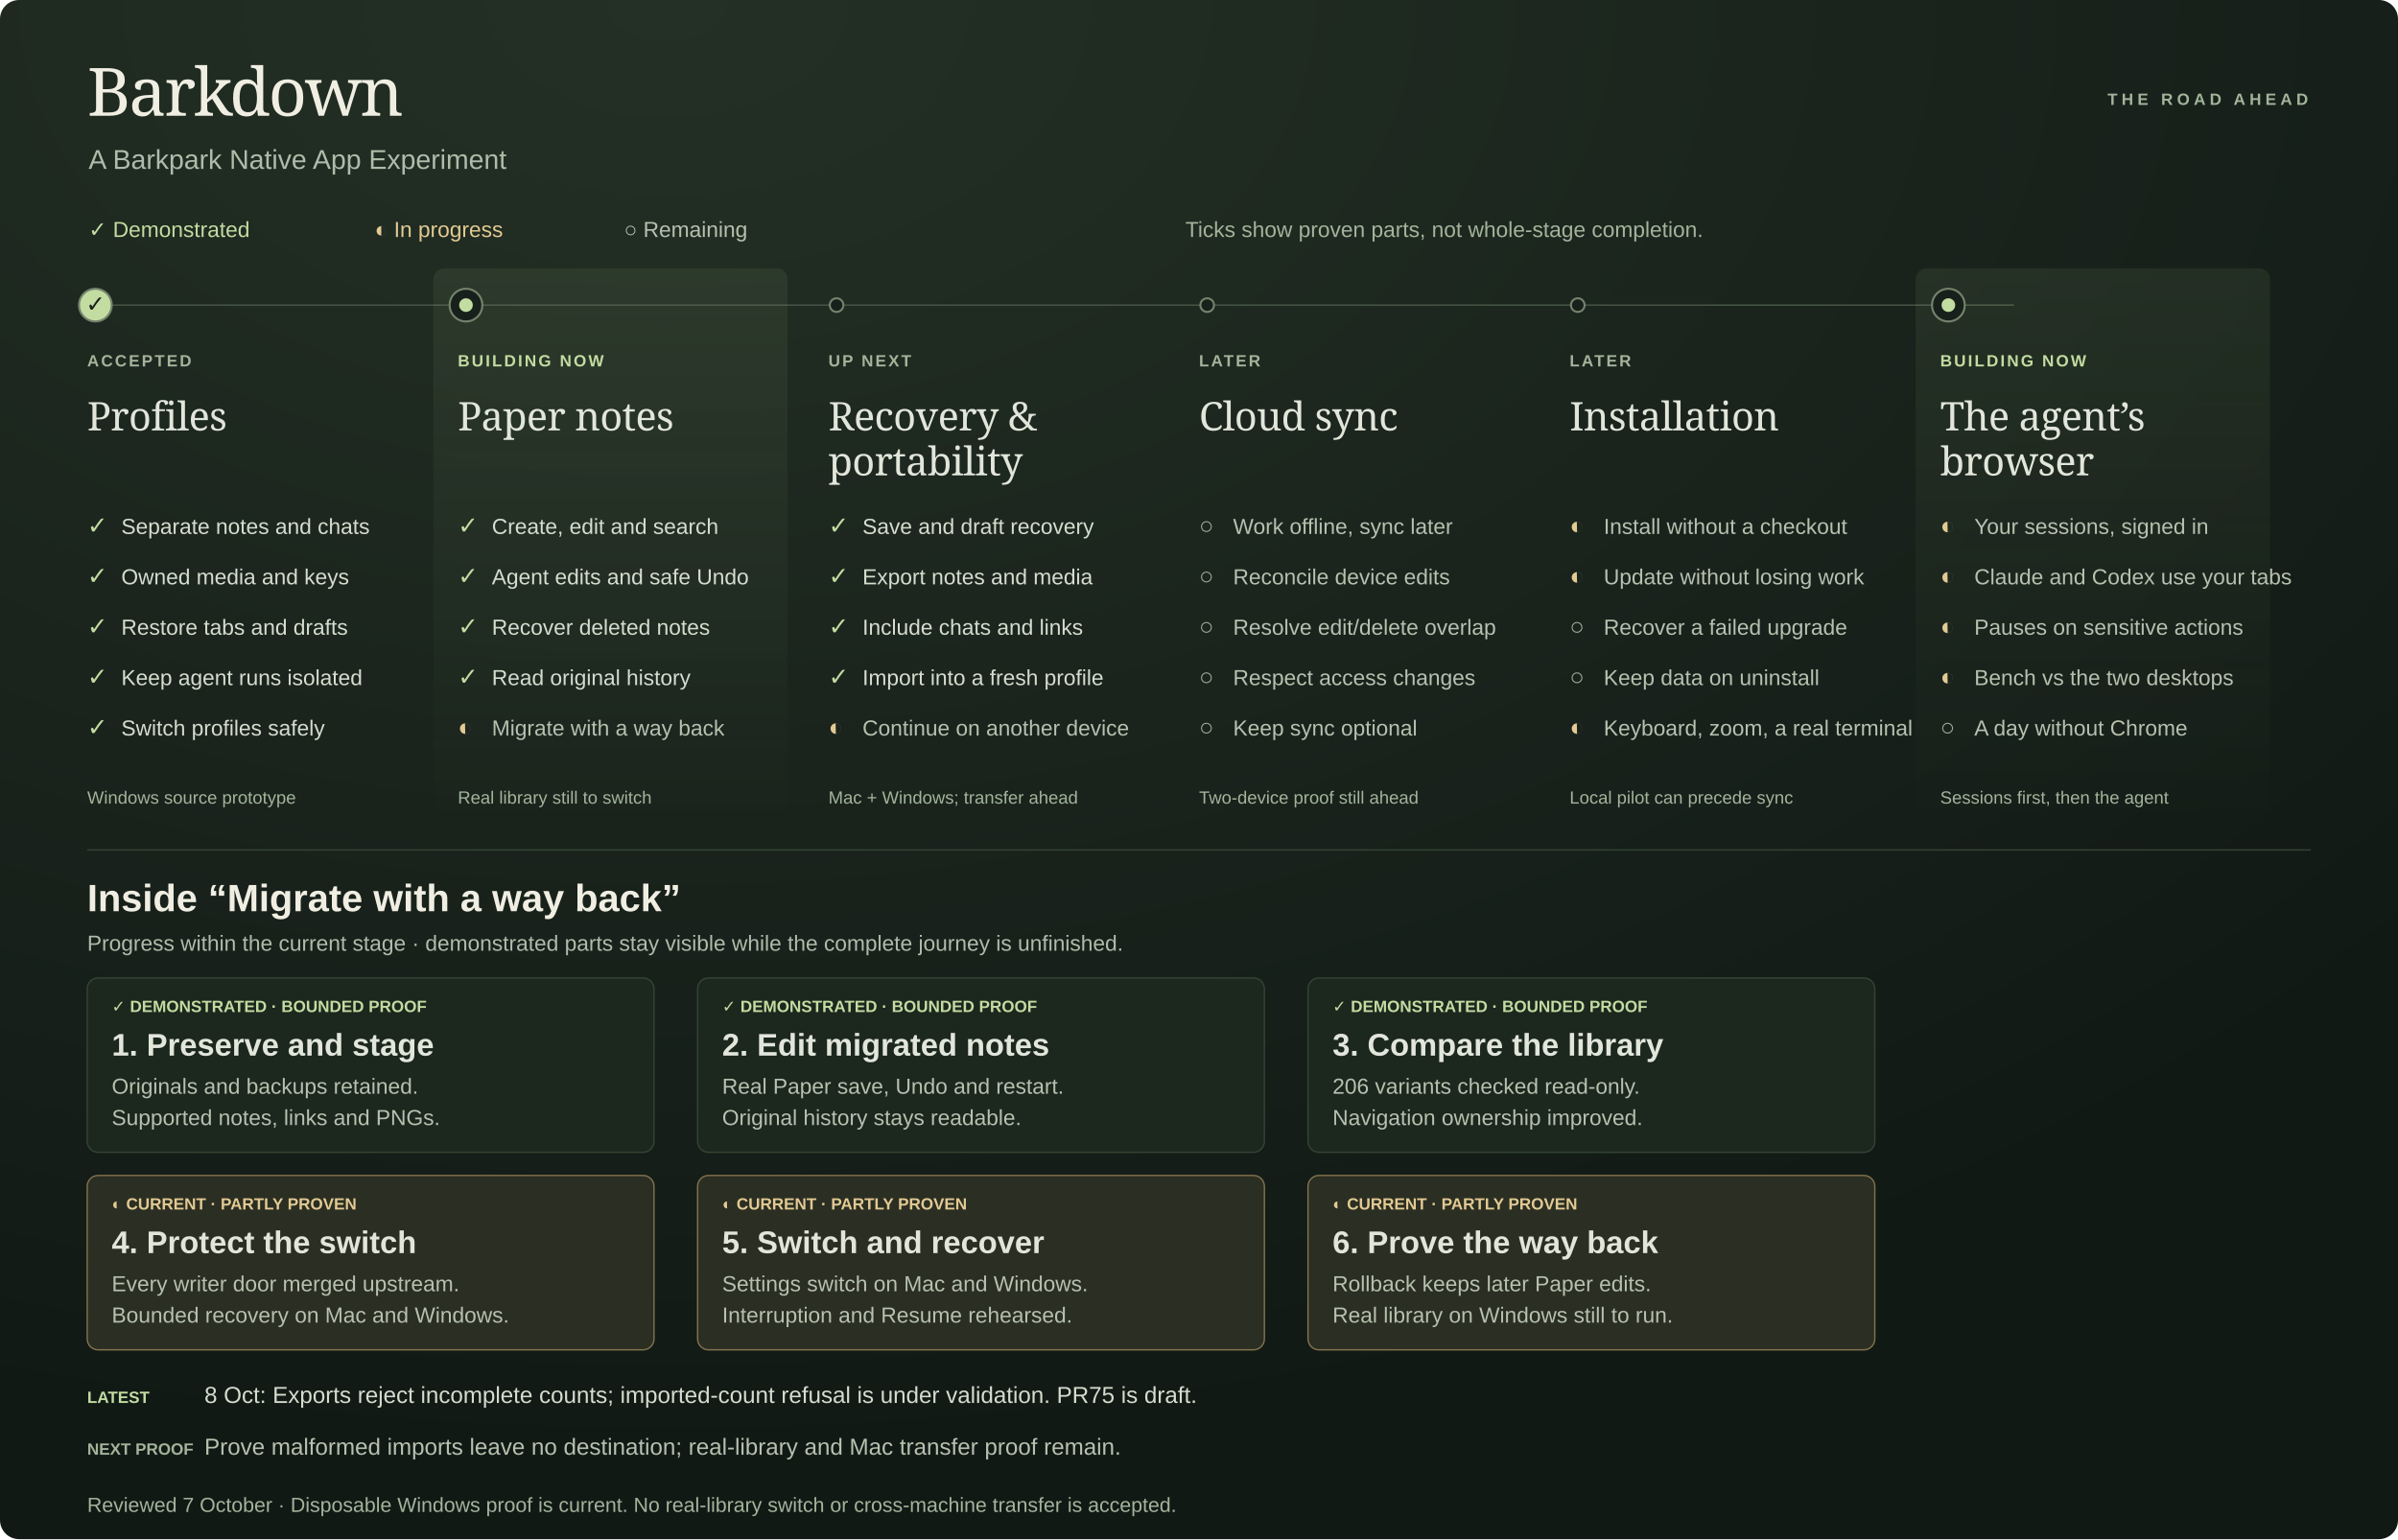
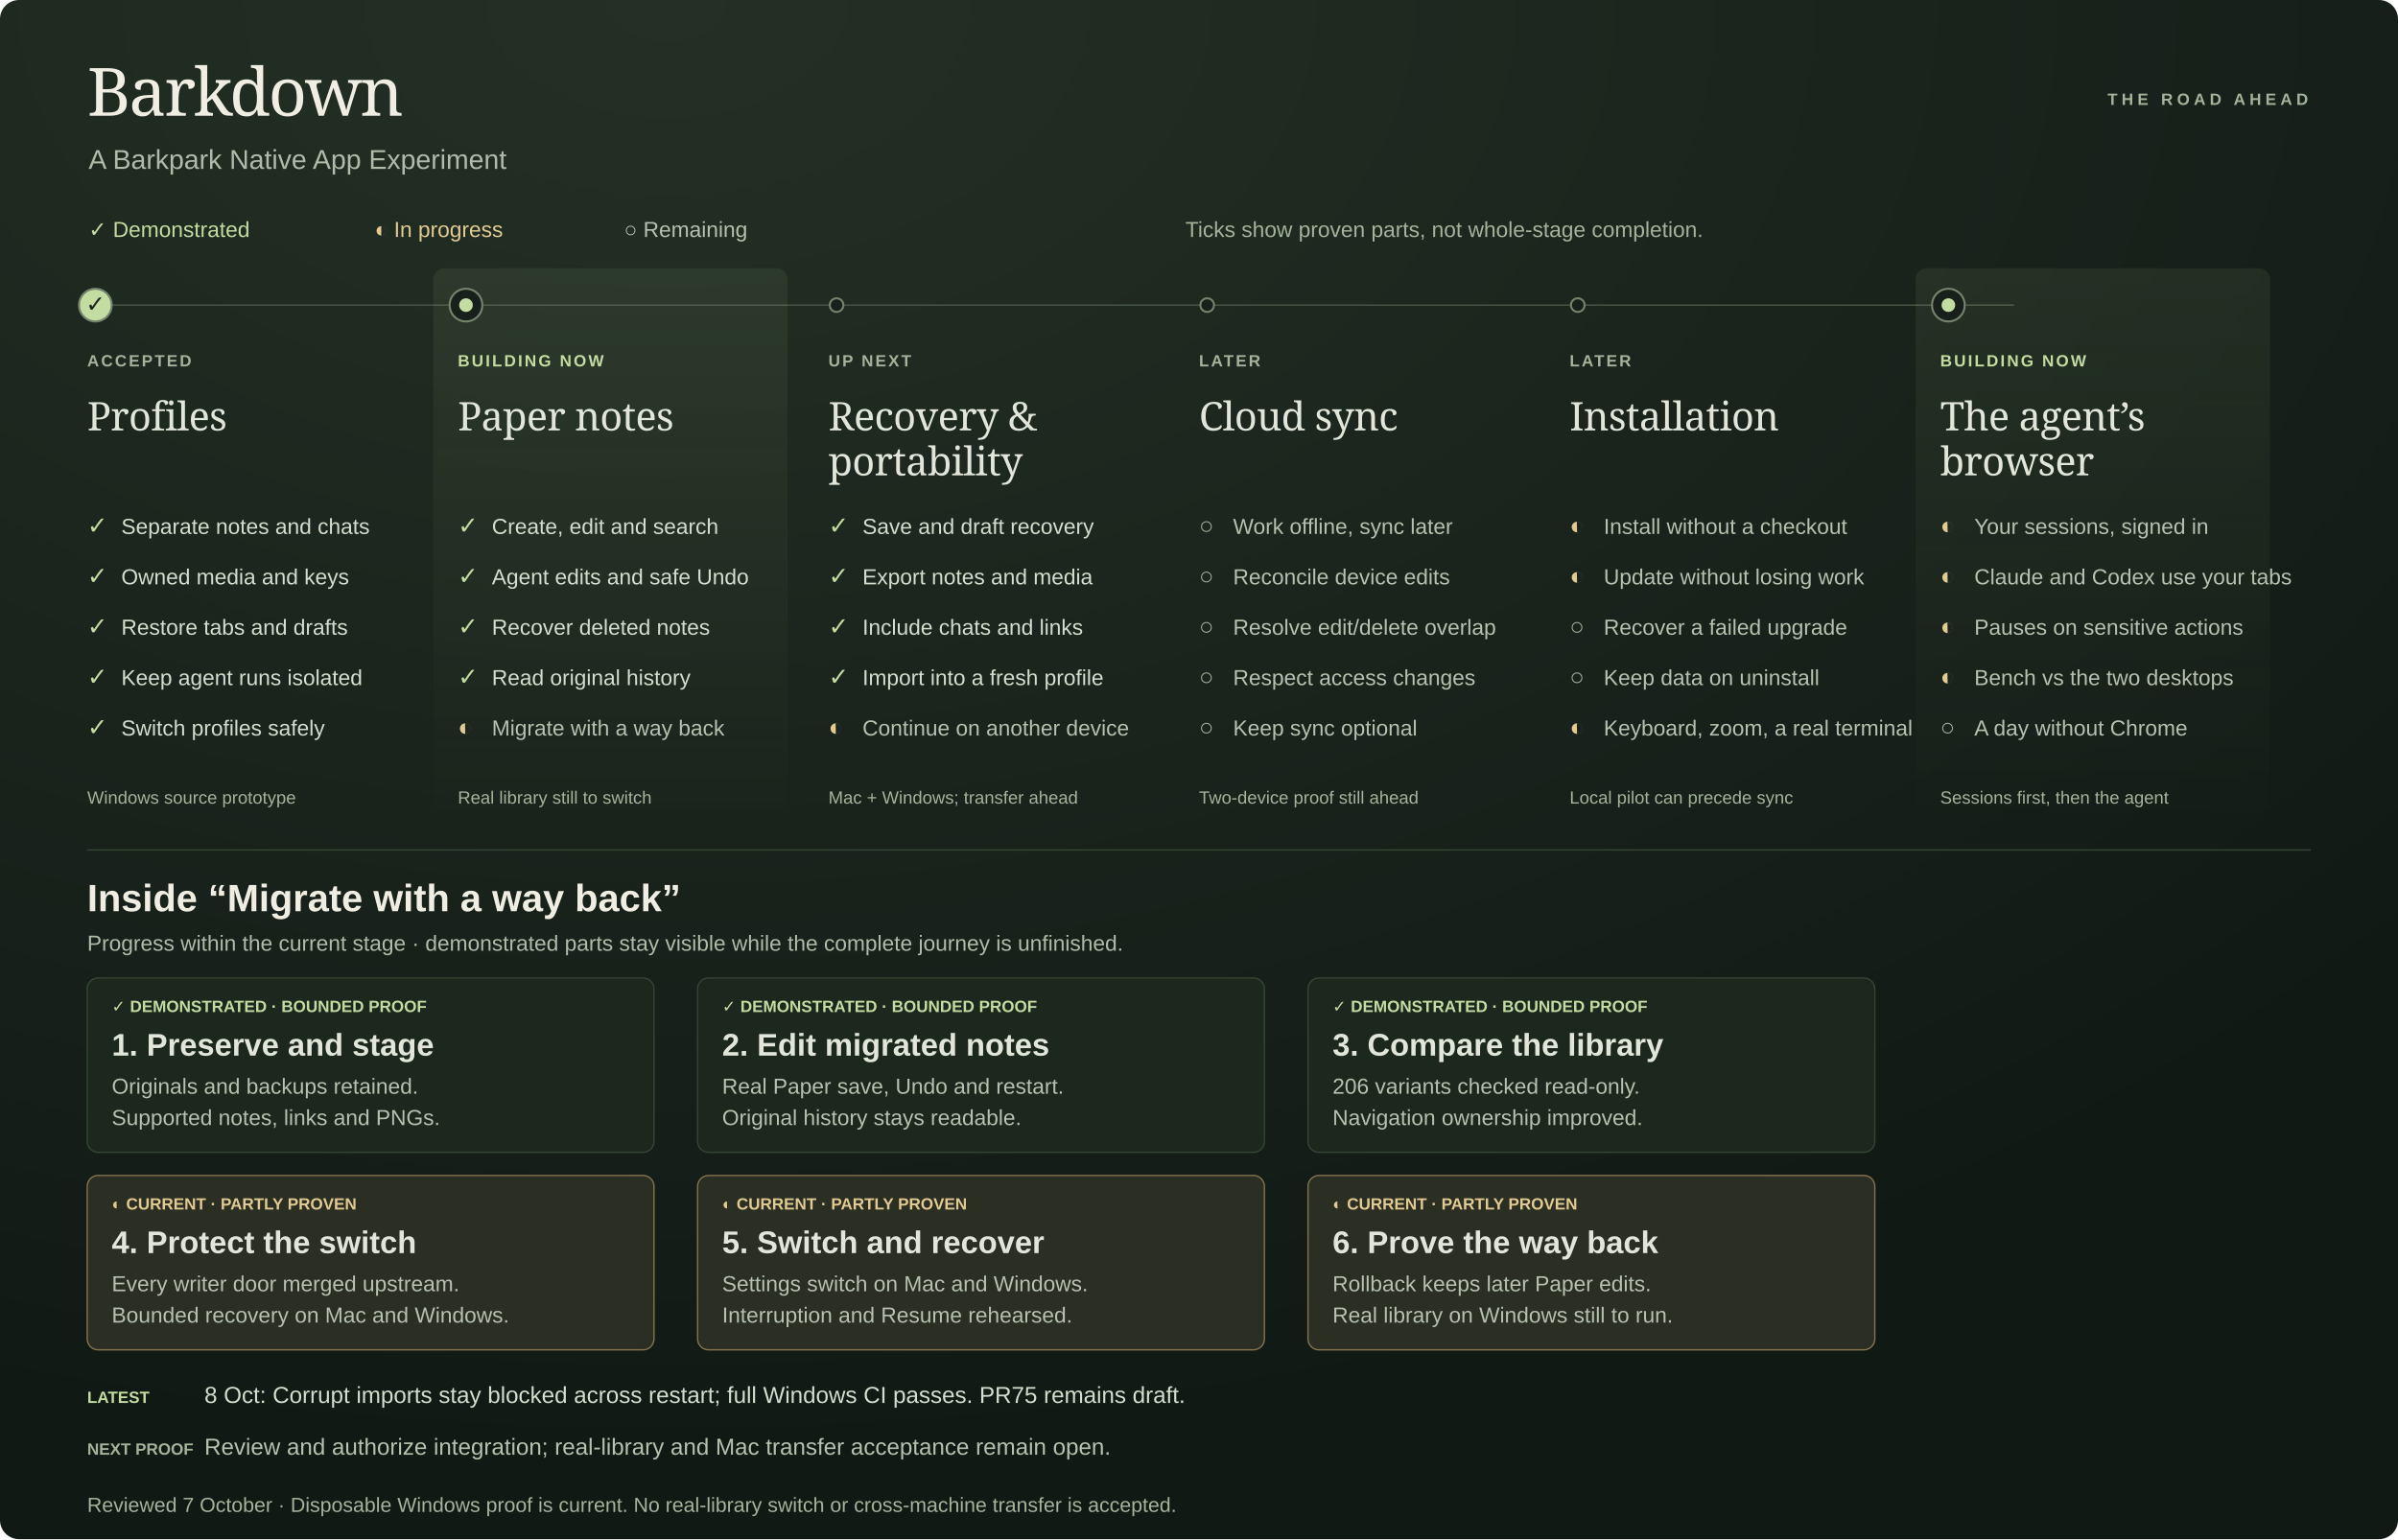
<svg xmlns="http://www.w3.org/2000/svg" width="1760" height="1130" viewBox="0 0 1760 1130" role="img" aria-labelledby="title desc">
  <defs>
    <radialGradient id="background" cx="28%" cy="0%" r="95%">
      <stop stop-color="#243025" />
      <stop offset="1" stop-color="#111915" />
    </radialGradient>
    <linearGradient id="focus" x2="0" y2="1">
      <stop stop-color="#a9c787" stop-opacity=".09" />
      <stop offset="1" stop-color="#a9c787" stop-opacity="0" />
    </linearGradient>
  </defs>
  <g font-family="Segoe UI, Arial, sans-serif">
    <rect width="1760" height="1130" rx="14" fill="url(#background)" />
    <text x="64" y="85" font-family="Georgia, serif" font-size="49" letter-spacing="-1.5" fill="#f0eee2">Barkdown</text>
    <text x="65" y="124" font-size="20" fill="#afbcaa" font-weight="400">A Barkpark Native App Experiment</text>
    <text x="1694" y="77" text-anchor="end" font-size="12" font-weight="600" letter-spacing="3" fill="#a3b49b">THE ROAD AHEAD</text>
    <text x="65" y="174" font-size="16" fill="#c2dca1" font-weight="400">✓  Demonstrated</text>
    <text x="275" y="174" font-size="16" fill="#e2ca93" font-weight="400">◐  In progress</text>
    <text x="458" y="174" font-size="16" fill="#b6c1af" font-weight="400">○  Remaining</text>
    <text x="870" y="174" font-size="16" fill="#a3b49b" font-weight="400">Ticks show proven parts, not whole-stage completion.</text>
    <path d="M70 224H1478" stroke="#475747" stroke-width="1" />
    <g data-phase="P1">
      <circle cx="70" cy="224" r="12" fill="#c2dca1" stroke="#73836c" stroke-width="1.5" />
      <text x="63" y="229" font-size="17" fill="#17201a" font-weight="600">✓</text>
      <text x="64" y="269" font-size="12" letter-spacing="1.5" font-weight="600" fill="#a3b49b">ACCEPTED</text>
      <text x="64" y="316" dy="0" font-family="Georgia, serif" font-size="29" letter-spacing="-.4" fill="#e2e6da">Profiles</text>
      <text x="64" y="392" font-size="18" fill="#c2dca1" font-weight="600">✓</text>
      <text x="89" y="392" font-size="16" fill="#d4ddce" font-weight="400">Separate notes and chats</text>
      <text x="64" y="429" font-size="18" fill="#c2dca1" font-weight="600">✓</text>
      <text x="89" y="429" font-size="16" fill="#d4ddce" font-weight="400">Owned media and keys</text>
      <text x="64" y="466" font-size="18" fill="#c2dca1" font-weight="600">✓</text>
      <text x="89" y="466" font-size="16" fill="#d4ddce" font-weight="400">Restore tabs and drafts</text>
      <text x="64" y="503" font-size="18" fill="#c2dca1" font-weight="600">✓</text>
      <text x="89" y="503" font-size="16" fill="#d4ddce" font-weight="400">Keep agent runs isolated</text>
      <text x="64" y="540" font-size="18" fill="#c2dca1" font-weight="600">✓</text>
      <text x="89" y="540" font-size="16" fill="#d4ddce" font-weight="400">Switch profiles safely</text>
      <text x="64" y="590" font-size="13" fill="#a3b49b" font-weight="400">Windows source prototype</text>
    </g>
    <g data-phase="P2">
      <rect x="318" y="197" width="260" height="410" rx="8" fill="url(#focus)" />
      <circle cx="342" cy="224" r="12" fill="#17201a" stroke="#73836c" stroke-width="1.5" />
      <circle cx="342" cy="224" r="5" fill="#c2dca1" />
      <text x="336" y="269" font-size="12" letter-spacing="1.5" font-weight="600" fill="#c2dca1">BUILDING NOW</text>
      <text x="336" y="316" dy="0" font-family="Georgia, serif" font-size="29" letter-spacing="-.4" fill="#e2e6da">Paper notes</text>
      <text x="336" y="392" font-size="18" fill="#c2dca1" font-weight="600">✓</text>
      <text x="361" y="392" font-size="16" fill="#d4ddce" font-weight="400">Create, edit and search</text>
      <text x="336" y="429" font-size="18" fill="#c2dca1" font-weight="600">✓</text>
      <text x="361" y="429" font-size="16" fill="#d4ddce" font-weight="400">Agent edits and safe Undo</text>
      <text x="336" y="466" font-size="18" fill="#c2dca1" font-weight="600">✓</text>
      <text x="361" y="466" font-size="16" fill="#d4ddce" font-weight="400">Recover deleted notes</text>
      <text x="336" y="503" font-size="18" fill="#c2dca1" font-weight="600">✓</text>
      <text x="361" y="503" font-size="16" fill="#d4ddce" font-weight="400">Read original history</text>
      <text x="336" y="540" font-size="18" fill="#e2ca93" font-weight="600">◐</text>
      <text x="361" y="540" font-size="16" fill="#b6c1af" font-weight="400">Migrate with a way back</text>
      <text x="336" y="590" font-size="13" fill="#a3b49b" font-weight="400">Real library still to switch</text>
    </g>
    <g data-phase="P3">
      <circle cx="614" cy="224" r="5" fill="#17201a" stroke="#73836c" stroke-width="1.5" />
      <text x="608" y="269" font-size="12" letter-spacing="1.5" font-weight="600" fill="#a3b49b">UP NEXT</text>
      <text x="608" y="316" dy="0" font-family="Georgia, serif" font-size="29" letter-spacing="-.4" fill="#e2e6da">Recovery &amp;</text>
      <text x="608" y="316" dy="33" font-family="Georgia, serif" font-size="29" letter-spacing="-.4" fill="#e2e6da">portability</text>
      <text x="608" y="392" font-size="18" fill="#c2dca1" font-weight="600">✓</text>
      <text x="633" y="392" font-size="16" fill="#d4ddce" font-weight="400">Save and draft recovery</text>
      <text x="608" y="429" font-size="18" fill="#c2dca1" font-weight="600">✓</text>
      <text x="633" y="429" font-size="16" fill="#d4ddce" font-weight="400">Export notes and media</text>
      <text x="608" y="466" font-size="18" fill="#c2dca1" font-weight="600">✓</text>
      <text x="633" y="466" font-size="16" fill="#d4ddce" font-weight="400">Include chats and links</text>
      <text x="608" y="503" font-size="18" fill="#c2dca1" font-weight="600">✓</text>
      <text x="633" y="503" font-size="16" fill="#d4ddce" font-weight="400">Import into a fresh profile</text>
      <text x="608" y="540" font-size="18" fill="#e2ca93" font-weight="600">◐</text>
      <text x="633" y="540" font-size="16" fill="#b6c1af" font-weight="400">Continue on another device</text>
      <text x="608" y="590" font-size="13" fill="#a3b49b" font-weight="400">Mac + Windows; transfer ahead</text>
    </g>
    <g data-phase="P4">
      <circle cx="886" cy="224" r="5" fill="#17201a" stroke="#73836c" stroke-width="1.5" />
      <text x="880" y="269" font-size="12" letter-spacing="1.5" font-weight="600" fill="#a3b49b">LATER</text>
      <text x="880" y="316" dy="0" font-family="Georgia, serif" font-size="29" letter-spacing="-.4" fill="#e2e6da">Cloud sync</text>
      <text x="880" y="392" font-size="18" fill="#9fac99" font-weight="600">○</text>
      <text x="905" y="392" font-size="16" fill="#b6c1af" font-weight="400">Work offline, sync later</text>
      <text x="880" y="429" font-size="18" fill="#9fac99" font-weight="600">○</text>
      <text x="905" y="429" font-size="16" fill="#b6c1af" font-weight="400">Reconcile device edits</text>
      <text x="880" y="466" font-size="18" fill="#9fac99" font-weight="600">○</text>
      <text x="905" y="466" font-size="16" fill="#b6c1af" font-weight="400">Resolve edit/delete overlap</text>
      <text x="880" y="503" font-size="18" fill="#9fac99" font-weight="600">○</text>
      <text x="905" y="503" font-size="16" fill="#b6c1af" font-weight="400">Respect access changes</text>
      <text x="880" y="540" font-size="18" fill="#9fac99" font-weight="600">○</text>
      <text x="905" y="540" font-size="16" fill="#b6c1af" font-weight="400">Keep sync optional</text>
      <text x="880" y="590" font-size="13" fill="#a3b49b" font-weight="400">Two-device proof still ahead</text>
    </g>
    <g data-phase="P5">
      <circle cx="1158" cy="224" r="5" fill="#17201a" stroke="#73836c" stroke-width="1.5" />
      <text x="1152" y="269" font-size="12" letter-spacing="1.5" font-weight="600" fill="#a3b49b">LATER</text>
      <text x="1152" y="316" dy="0" font-family="Georgia, serif" font-size="29" letter-spacing="-.4" fill="#e2e6da">Installation</text>
      <text x="1152" y="392" font-size="18" fill="#e2ca93" font-weight="600">◐</text>
      <text x="1177" y="392" font-size="16" fill="#b6c1af" font-weight="400">Install without a checkout</text>
      <text x="1152" y="429" font-size="18" fill="#e2ca93" font-weight="600">◐</text>
      <text x="1177" y="429" font-size="16" fill="#b6c1af" font-weight="400">Update without losing work</text>
      <text x="1152" y="466" font-size="18" fill="#9fac99" font-weight="600">○</text>
      <text x="1177" y="466" font-size="16" fill="#b6c1af" font-weight="400">Recover a failed upgrade</text>
      <text x="1152" y="503" font-size="18" fill="#9fac99" font-weight="600">○</text>
      <text x="1177" y="503" font-size="16" fill="#b6c1af" font-weight="400">Keep data on uninstall</text>
      <text x="1152" y="540" font-size="18" fill="#e2ca93" font-weight="600">◐</text>
      <text x="1177" y="540" font-size="16" fill="#b6c1af" font-weight="400">Keyboard, zoom, a real terminal</text>
      <text x="1152" y="590" font-size="13" fill="#a3b49b" font-weight="400">Local pilot can precede sync</text>
    </g>
    <g data-phase="P6">
      <rect x="1406" y="197" width="260" height="410" rx="8" fill="url(#focus)" />
      <circle cx="1430" cy="224" r="12" fill="#17201a" stroke="#73836c" stroke-width="1.5" />
      <circle cx="1430" cy="224" r="5" fill="#c2dca1" />
      <text x="1424" y="269" font-size="12" letter-spacing="1.5" font-weight="600" fill="#c2dca1">BUILDING NOW</text>
      <text x="1424" y="316" dy="0" font-family="Georgia, serif" font-size="29" letter-spacing="-.4" fill="#e2e6da">The agent’s</text>
      <text x="1424" y="316" dy="33" font-family="Georgia, serif" font-size="29" letter-spacing="-.4" fill="#e2e6da">browser</text>
      <text x="1424" y="392" font-size="18" fill="#e2ca93" font-weight="600">◐</text>
      <text x="1449" y="392" font-size="16" fill="#b6c1af" font-weight="400">Your sessions, signed in</text>
      <text x="1424" y="429" font-size="18" fill="#e2ca93" font-weight="600">◐</text>
      <text x="1449" y="429" font-size="16" fill="#b6c1af" font-weight="400">Claude and Codex use your tabs</text>
      <text x="1424" y="466" font-size="18" fill="#e2ca93" font-weight="600">◐</text>
      <text x="1449" y="466" font-size="16" fill="#b6c1af" font-weight="400">Pauses on sensitive actions</text>
      <text x="1424" y="503" font-size="18" fill="#e2ca93" font-weight="600">◐</text>
      <text x="1449" y="503" font-size="16" fill="#b6c1af" font-weight="400">Bench vs the two desktops</text>
      <text x="1424" y="540" font-size="18" fill="#9fac99" font-weight="600">○</text>
      <text x="1449" y="540" font-size="16" fill="#b6c1af" font-weight="400">A day without Chrome</text>
      <text x="1424" y="590" font-size="13" fill="#a3b49b" font-weight="400">Sessions first, then the agent</text>
    </g>
    <path d="M64 624H1696" stroke="#344435" />
    <text x="64" y="669" font-size="28" fill="#f0eee2" font-weight="600">Inside “Migrate with a way back”</text>
    <text x="64" y="698" font-size="16" fill="#afbcaa" font-weight="400">Progress within the current stage · demonstrated parts stay visible while the complete journey is unfinished.</text>
    <g data-migration-step="1">
      <rect x="64" y="718" width="416" height="128" rx="8" fill="#1c271e" stroke="#344435" />
      <text x="82" y="743" font-size="12" fill="#c2dca1" font-weight="600">✓  DEMONSTRATED · BOUNDED PROOF</text>
      <text x="82" y="775" font-size="23" fill="#e2e6da" font-weight="600">1. Preserve and stage</text>
      <text x="82" y="803" font-size="16" fill="#b6c1af" font-weight="400">Originals and backups retained.</text>
      <text x="82" y="826" font-size="16" fill="#b6c1af" font-weight="400">Supported notes, links and PNGs.</text>
    </g>
    <g data-migration-step="2">
      <rect x="512" y="718" width="416" height="128" rx="8" fill="#1c271e" stroke="#344435" />
      <text x="530" y="743" font-size="12" fill="#c2dca1" font-weight="600">✓  DEMONSTRATED · BOUNDED PROOF</text>
      <text x="530" y="775" font-size="23" fill="#e2e6da" font-weight="600">2. Edit migrated notes</text>
      <text x="530" y="803" font-size="16" fill="#b6c1af" font-weight="400">Real Paper save, Undo and restart.</text>
      <text x="530" y="826" font-size="16" fill="#b6c1af" font-weight="400">Original history stays readable.</text>
    </g>
    <g data-migration-step="3">
      <rect x="960" y="718" width="416" height="128" rx="8" fill="#1c271e" stroke="#344435" />
      <text x="978" y="743" font-size="12" fill="#c2dca1" font-weight="600">✓  DEMONSTRATED · BOUNDED PROOF</text>
      <text x="978" y="775" font-size="23" fill="#e2e6da" font-weight="600">3. Compare the library</text>
      <text x="978" y="803" font-size="16" fill="#b6c1af" font-weight="400">206 variants checked read-only.</text>
      <text x="978" y="826" font-size="16" fill="#b6c1af" font-weight="400">Navigation ownership improved.</text>
    </g>
    <g data-migration-step="4">
      <rect x="64" y="863" width="416" height="128" rx="8" fill="#2b2e22" stroke="#82734e" />
      <text x="82" y="888" font-size="12" fill="#e2ca93" font-weight="600">◐  CURRENT · PARTLY PROVEN</text>
      <text x="82" y="920" font-size="23" fill="#e2e6da" font-weight="600">4. Protect the switch</text>
      <text x="82" y="948" font-size="16" fill="#b6c1af" font-weight="400">Every writer door merged upstream.</text>
      <text x="82" y="971" font-size="16" fill="#b6c1af" font-weight="400">Bounded recovery on Mac and Windows.</text>
    </g>
    <g data-migration-step="5">
      <rect x="512" y="863" width="416" height="128" rx="8" fill="#2b2e22" stroke="#82734e" />
      <text x="530" y="888" font-size="12" fill="#e2ca93" font-weight="600">◐  CURRENT · PARTLY PROVEN</text>
      <text x="530" y="920" font-size="23" fill="#e2e6da" font-weight="600">5. Switch and recover</text>
      <text x="530" y="948" font-size="16" fill="#b6c1af" font-weight="400">Settings switch on Mac and Windows.</text>
      <text x="530" y="971" font-size="16" fill="#b6c1af" font-weight="400">Interruption and Resume rehearsed.</text>
    </g>
    <g data-migration-step="6">
      <rect x="960" y="863" width="416" height="128" rx="8" fill="#2b2e22" stroke="#82734e" />
      <text x="978" y="888" font-size="12" fill="#e2ca93" font-weight="600">◐  CURRENT · PARTLY PROVEN</text>
      <text x="978" y="920" font-size="23" fill="#e2e6da" font-weight="600">6. Prove the way back</text>
      <text x="978" y="948" font-size="16" fill="#b6c1af" font-weight="400">Rollback keeps later Paper edits.</text>
      <text x="978" y="971" font-size="16" fill="#b6c1af" font-weight="400">Real library on Windows still to run.</text>
    </g>
    <text x="64" y="1030" font-size="12" fill="#c2dca1" font-weight="600">LATEST</text>
-     <text x="150" y="1030" font-size="17" fill="#d4ddce" font-weight="400">8 Oct: Exports reject incomplete counts; imported-count refusal is under validation. PR75 is draft.</text>
+     <text x="150" y="1030" font-size="17" fill="#d4ddce" font-weight="400">8 Oct: Corrupt imports stay blocked across restart; full Windows CI passes. PR75 remains draft.</text>
    <text x="64" y="1068" font-size="12" fill="#a3b49b" font-weight="600">NEXT PROOF</text>
-     <text x="150" y="1068" font-size="17" fill="#b6c1af" font-weight="400">Prove malformed imports leave no destination; real-library and Mac transfer proof remain.</text>
+     <text x="150" y="1068" font-size="17" fill="#b6c1af" font-weight="400">Review and authorize integration; real-library and Mac transfer acceptance remain open.</text>
    <text x="64" y="1110" font-size="15" fill="#a3b49b" font-weight="400">Reviewed 7 October · Disposable Windows proof is current. No real-library switch or cross-machine transfer is accepted.</text>
  </g>
</svg>
